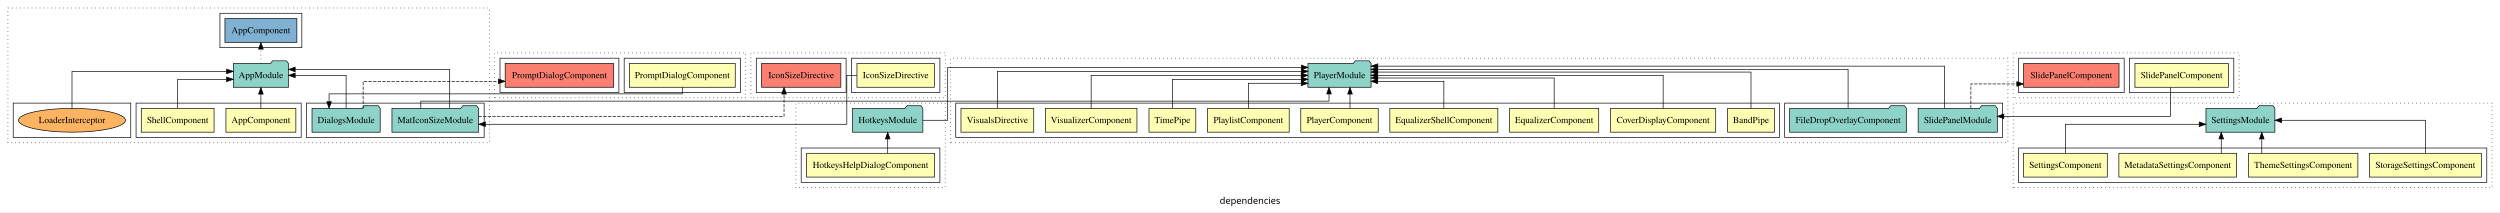
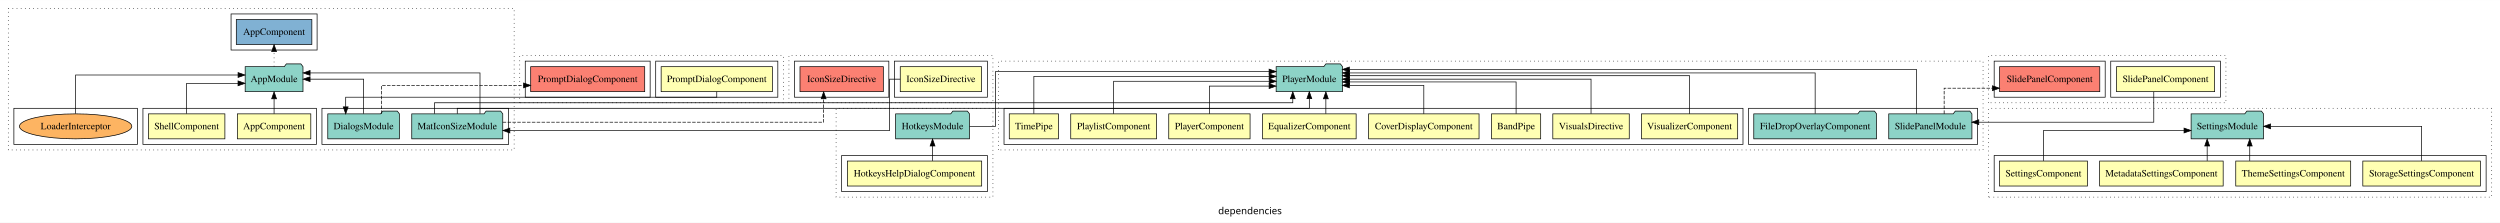
- <svg xmlns="http://www.w3.org/2000/svg" width="3785pt" height="321pt" viewBox="0.00 0.00 3785.00 320.80">
+ <svg xmlns="http://www.w3.org/2000/svg" width="3603pt" height="321pt" viewBox="0.00 0.00 3603.00 320.80">
  <g id="graph0" class="graph" transform="scale(1 1) rotate(0) translate(4 316.8)">
-     <polygon fill="white" stroke="transparent" points="-4,4 -4,-316.8 3781,-316.8 3781,4 -4,4" />
-     <text text-anchor="middle" x="1888.5" y="-8.2" font-family="sans-serif" font-size="14.00">dependencies</text>
+     <polygon fill="white" stroke="transparent" points="-4,4 -4,-316.8 3599,-316.8 3599,4 -4,4" />
+     <text text-anchor="middle" x="1797.5" y="-8.2" font-family="sans-serif" font-size="14.00">dependencies</text>
    <g id="clust1" class="cluster">
      <polygon fill="none" stroke="black" stroke-dasharray="1,5" points="8,-100.8 8,-304.8 737,-304.8 737,-100.8 8,-100.8" />
    </g>
    <g id="clust2" class="cluster">
      <polygon fill="none" stroke="black" points="202,-108.8 202,-160.8 452,-160.8 452,-108.8 202,-108.8" />
    </g>
    <g id="clust5" class="cluster">
      <polygon fill="none" stroke="black" points="460,-108.8 460,-160.8 729,-160.8 729,-108.8 460,-108.8" />
    </g>
    <g id="clust7" class="cluster">
      <polygon fill="none" stroke="black" points="329,-244.8 329,-296.8 453,-296.8 453,-244.8 329,-244.8" />
    </g>
    <g id="clust8" class="cluster">
      <polygon fill="none" stroke="black" points="16,-108.8 16,-160.8 194,-160.8 194,-108.8 16,-108.8" />
    </g>
    <g id="clust9" class="cluster">
      <polygon fill="none" stroke="black" stroke-dasharray="1,5" points="745,-168.8 745,-236.8 1125,-236.8 1125,-168.8 745,-168.8" />
    </g>
    <g id="clust10" class="cluster">
      <polygon fill="none" stroke="black" points="941,-176.8 941,-228.8 1117,-228.8 1117,-176.8 941,-176.8" />
    </g>
    <g id="clust13" class="cluster">
      <polygon fill="none" stroke="black" points="753,-176.8 753,-228.8 933,-228.8 933,-176.8 753,-176.8" />
    </g>
    <g id="clust16" class="cluster">
      <polygon fill="none" stroke="black" stroke-dasharray="1,5" points="1201,-32.8 1201,-160.8 1427,-160.8 1427,-32.8 1201,-32.8" />
    </g>
    <g id="clust17" class="cluster">
      <polygon fill="none" stroke="black" points="1209,-40.8 1209,-92.8 1419,-92.8 1419,-40.8 1209,-40.8" />
    </g>
    <g id="clust23" class="cluster">
      <polygon fill="none" stroke="black" stroke-dasharray="1,5" points="1133,-168.8 1133,-236.8 1427,-236.8 1427,-168.8 1133,-168.8" />
    </g>
    <g id="clust24" class="cluster">
      <polygon fill="none" stroke="black" points="1285,-176.8 1285,-228.8 1419,-228.8 1419,-176.8 1285,-176.8" />
    </g>
    <g id="clust27" class="cluster">
      <polygon fill="none" stroke="black" points="1141,-176.8 1141,-228.8 1277,-228.8 1277,-176.8 1141,-176.8" />
    </g>
    <g id="clust30" class="cluster">
-       <polygon fill="none" stroke="black" stroke-dasharray="1,5" points="1435,-100.8 1435,-228.8 3036,-228.8 3036,-100.8 1435,-100.8" />
+       <polygon fill="none" stroke="black" stroke-dasharray="1,5" points="1435,-100.8 1435,-228.8 2854,-228.8 2854,-100.8 1435,-100.8" />
    </g>
    <g id="clust31" class="cluster">
-       <polygon fill="none" stroke="black" points="1443,-108.8 1443,-160.8 2690,-160.8 2690,-108.8 1443,-108.8" />
-     </g>
-     <g id="clust41" class="cluster">
-       <polygon fill="none" stroke="black" points="2698,-108.8 2698,-160.8 3028,-160.8 3028,-108.8 2698,-108.8" />
+       <polygon fill="none" stroke="black" points="1443,-108.8 1443,-160.8 2508,-160.8 2508,-108.8 1443,-108.8" />
+     </g>
+     <g id="clust40" class="cluster">
+       <polygon fill="none" stroke="black" points="2516,-108.8 2516,-160.8 2846,-160.8 2846,-108.8 2516,-108.8" />
+     </g>
+     <g id="clust44" class="cluster">
+       <polygon fill="none" stroke="black" stroke-dasharray="1,5" points="2862,-32.8 2862,-160.8 3587,-160.8 3587,-32.8 2862,-32.8" />
    </g>
    <g id="clust45" class="cluster">
-       <polygon fill="none" stroke="black" stroke-dasharray="1,5" points="3044,-32.8 3044,-160.8 3769,-160.8 3769,-32.8 3044,-32.8" />
-     </g>
-     <g id="clust46" class="cluster">
-       <polygon fill="none" stroke="black" points="3052,-40.8 3052,-92.8 3761,-92.8 3761,-40.8 3052,-40.8" />
+       <polygon fill="none" stroke="black" points="2870,-40.8 2870,-92.8 3579,-92.8 3579,-40.8 2870,-40.8" />
+     </g>
+     <g id="clust54" class="cluster">
+       <polygon fill="none" stroke="black" stroke-dasharray="1,5" points="2862,-168.8 2862,-236.8 3204,-236.8 3204,-168.8 2862,-168.8" />
    </g>
    <g id="clust55" class="cluster">
-       <polygon fill="none" stroke="black" stroke-dasharray="1,5" points="3044,-168.8 3044,-236.8 3386,-236.8 3386,-168.8 3044,-168.8" />
-     </g>
-     <g id="clust56" class="cluster">
-       <polygon fill="none" stroke="black" points="3220,-176.8 3220,-228.8 3378,-228.8 3378,-176.8 3220,-176.8" />
-     </g>
-     <g id="clust59" class="cluster">
-       <polygon fill="none" stroke="black" points="3052,-176.8 3052,-228.8 3212,-228.8 3212,-176.8 3052,-176.8" />
+       <polygon fill="none" stroke="black" points="3038,-176.8 3038,-228.8 3196,-228.8 3196,-176.8 3038,-176.8" />
+     </g>
+     <g id="clust58" class="cluster">
+       <polygon fill="none" stroke="black" points="2870,-176.8 2870,-228.8 3030,-228.8 3030,-176.8 2870,-176.8" />
    </g>
    <g id="node1" class="node">
      <polygon fill="#ffffb3" stroke="black" points="443.94,-152.8 338.06,-152.8 338.06,-116.8 443.94,-116.8 443.94,-152.8" />
      <text text-anchor="middle" x="391" y="-130.6" font-family="Times,serif" font-size="14.00">AppComponent</text>
    </g>
    <g id="node3" class="node">
      <polygon fill="#8dd3c7" stroke="black" points="432.66,-220.8 429.66,-224.8 408.66,-224.8 405.66,-220.8 349.34,-220.8 349.34,-184.8 432.66,-184.8 432.66,-220.8" />
      <text text-anchor="middle" x="391" y="-198.6" font-family="Times,serif" font-size="14.00">AppModule</text>
    </g>
    <g id="edge1" class="edge">
      <path fill="none" stroke="black" d="M391,-153.02C391,-153.02 391,-174.53 391,-174.53" />
      <polygon fill="black" stroke="black" points="387.5,-174.53 391,-184.53 394.5,-174.53 387.5,-174.53" />
    </g>
    <g id="node2" class="node">
      <polygon fill="#ffffb3" stroke="black" points="320.11,-152.8 209.89,-152.8 209.89,-116.8 320.11,-116.8 320.11,-152.8" />
      <text text-anchor="middle" x="265" y="-130.6" font-family="Times,serif" font-size="14.00">ShellComponent</text>
    </g>
    <g id="edge2" class="edge">
      <path fill="none" stroke="black" d="M265,-153.07C265,-171.36 265,-196.8 265,-196.8 265,-196.8 339.04,-196.8 339.04,-196.8" />
      <polygon fill="black" stroke="black" points="339.04,-200.3 349.04,-196.8 339.04,-193.3 339.04,-200.3" />
    </g>
    <g id="node6" class="node">
      <polygon fill="#80b1d3" stroke="black" points="445.44,-288.8 336.56,-288.8 336.56,-252.8 445.44,-252.8 445.44,-288.8" />
      <text text-anchor="middle" x="391" y="-266.6" font-family="Times,serif" font-size="14.00">AppComponent </text>
    </g>
    <g id="edge5" class="edge">
      <path fill="none" stroke="black" stroke-dasharray="1,5" d="M391,-221.02C391,-221.02 391,-242.53 391,-242.53" />
      <polygon fill="black" stroke="black" points="387.5,-242.53 391,-252.53 394.5,-242.53 387.5,-242.53" />
    </g>
    <g id="node4" class="node">
      <polygon fill="#8dd3c7" stroke="black" points="571.6,-152.8 568.6,-156.8 547.6,-156.8 544.6,-152.8 468.4,-152.8 468.4,-116.8 571.6,-116.8 571.6,-152.8" />
      <text text-anchor="middle" x="520" y="-130.6" font-family="Times,serif" font-size="14.00">DialogsModule</text>
    </g>
    <g id="edge3" class="edge">
      <path fill="none" stroke="black" d="M520,-153.02C520,-173.17 520,-202.8 520,-202.8 520,-202.8 442.88,-202.8 442.88,-202.8" />
      <polygon fill="black" stroke="black" points="442.88,-199.3 432.88,-202.8 442.88,-206.3 442.88,-199.3" />
    </g>
    <g id="node9" class="node">
      <polygon fill="#fb8072" stroke="black" points="925.16,-220.8 760.84,-220.8 760.84,-184.8 925.16,-184.8 925.16,-220.8" />
      <text text-anchor="middle" x="843" y="-198.6" font-family="Times,serif" font-size="14.00">PromptDialogComponent </text>
    </g>
    <g id="edge8" class="edge">
      <path fill="none" stroke="black" stroke-dasharray="5,2" d="M545.78,-152.82C545.78,-170.17 545.78,-193.8 545.78,-193.8 545.78,-193.8 750.6,-193.8 750.6,-193.8" />
      <polygon fill="black" stroke="black" points="750.6,-197.3 760.6,-193.8 750.6,-190.3 750.6,-197.3" />
    </g>
    <g id="node5" class="node">
      <polygon fill="#8dd3c7" stroke="black" points="720.58,-152.8 717.58,-156.8 696.58,-156.8 693.58,-152.8 589.42,-152.8 589.42,-116.8 720.58,-116.8 720.58,-152.8" />
      <text text-anchor="middle" x="655" y="-130.6" font-family="Times,serif" font-size="14.00">MatIconSizeModule</text>
    </g>
    <g id="edge4" class="edge">
-       <path fill="none" stroke="black" d="M676.85,-153.05C676.85,-175.82 676.85,-211.8 676.85,-211.8 676.85,-211.8 442.87,-211.8 442.87,-211.8" />
-       <polygon fill="black" stroke="black" points="442.87,-208.3 432.87,-211.8 442.87,-215.3 442.87,-208.3" />
+       <path fill="none" stroke="black" d="M687.77,-153.05C687.77,-175.82 687.77,-211.8 687.77,-211.8 687.77,-211.8 442.89,-211.8 442.89,-211.8" />
+       <polygon fill="black" stroke="black" points="442.89,-208.3 432.89,-211.8 442.89,-215.3 442.89,-208.3" />
    </g>
    <g id="node13" class="node">
      <polygon fill="#fb8072" stroke="black" points="1269.06,-220.8 1148.94,-220.8 1148.94,-184.8 1269.06,-184.8 1269.06,-220.8" />
      <text text-anchor="middle" x="1209" y="-198.6" font-family="Times,serif" font-size="14.00">IconSizeDirective </text>
    </g>
    <g id="edge11" class="edge">
      <path fill="none" stroke="black" stroke-dasharray="5,2" d="M720.54,-140.8C861.95,-140.8 1183.03,-140.8 1183.03,-140.8 1183.03,-140.8 1183.03,-174.53 1183.03,-174.53" />
      <polygon fill="black" stroke="black" points="1179.53,-174.53 1183.03,-184.53 1186.53,-174.53 1179.53,-174.53" />
    </g>
-     <g id="node23" class="node">
-       <polygon fill="#8dd3c7" stroke="black" points="2071.82,-220.8 2068.82,-224.8 2047.82,-224.8 2044.82,-220.8 1976.18,-220.8 1976.18,-184.8 2071.82,-184.8 2071.82,-220.8" />
-       <text text-anchor="middle" x="2024" y="-198.6" font-family="Times,serif" font-size="14.00">PlayerModule</text>
+     <g id="node22" class="node">
+       <polygon fill="#8dd3c7" stroke="black" points="1930.82,-220.8 1927.82,-224.8 1906.82,-224.8 1903.82,-220.8 1835.18,-220.8 1835.18,-184.8 1930.82,-184.8 1930.82,-220.8" />
+       <text text-anchor="middle" x="1883" y="-198.6" font-family="Times,serif" font-size="14.00">PlayerModule</text>
+     </g>
+     <g id="edge22" class="edge">
+       <path fill="none" stroke="black" d="M655,-152.86C655,-157.29 655,-160.8 655,-160.8 655,-160.8 1883,-160.8 1883,-160.8 1883,-160.8 1883,-174.74 1883,-174.74" />
+       <polygon fill="black" stroke="black" points="1879.5,-174.74 1883,-184.74 1886.5,-174.74 1879.5,-174.74" />
    </g>
    <g id="edge23" class="edge">
-       <path fill="none" stroke="black" d="M633.15,-153C633.15,-158.83 633.15,-163.8 633.15,-163.8 633.15,-163.8 2008.11,-163.8 2008.11,-163.8 2008.11,-163.8 2008.11,-174.67 2008.11,-174.67" />
-       <polygon fill="black" stroke="black" points="2004.61,-174.67 2008.11,-184.67 2011.61,-174.67 2004.61,-174.67" />
+       <path fill="none" stroke="black" d="M622.23,-152.99C622.23,-161.08 622.23,-168.8 622.23,-168.8 622.23,-168.8 1859.17,-168.8 1859.17,-168.8 1859.17,-168.8 1859.17,-174.61 1859.17,-174.61" />
+       <polygon fill="black" stroke="black" points="1855.67,-174.61 1859.17,-184.61 1862.67,-174.61 1855.67,-174.61" />
    </g>
    <g id="node7" class="node">
      <ellipse fill="#fdb462" stroke="black" cx="105" cy="-134.8" rx="80.98" ry="18" />
      <text text-anchor="middle" x="105" y="-130.6" font-family="Times,serif" font-size="14.00">LoaderInterceptor</text>
    </g>
    <g id="edge6" class="edge">
      <path fill="none" stroke="black" d="M105,-153.09C105,-175.01 105,-208.8 105,-208.8 105,-208.8 339.11,-208.8 339.11,-208.8" />
      <polygon fill="black" stroke="black" points="339.11,-212.3 349.11,-208.8 339.11,-205.3 339.11,-212.3" />
    </g>
    <g id="node8" class="node">
      <polygon fill="#ffffb3" stroke="black" points="1109.16,-220.8 948.84,-220.8 948.84,-184.8 1109.16,-184.8 1109.16,-220.8" />
      <text text-anchor="middle" x="1029" y="-198.6" font-family="Times,serif" font-size="14.00">PromptDialogComponent</text>
    </g>
    <g id="edge7" class="edge">
-       <path fill="none" stroke="black" d="M1029,-184.59C1029,-179.25 1029,-174.8 1029,-174.8 1029,-174.8 494.22,-174.8 494.22,-174.8 494.22,-174.8 494.22,-162.93 494.22,-162.93" />
-       <polygon fill="black" stroke="black" points="497.72,-162.93 494.22,-152.93 490.72,-162.93 497.72,-162.93" />
+       <path fill="none" stroke="black" d="M1029,-184.74C1029,-180.31 1029,-176.8 1029,-176.8 1029,-176.8 494.22,-176.8 494.22,-176.8 494.22,-176.8 494.22,-162.86 494.22,-162.86" />
+       <polygon fill="black" stroke="black" points="497.72,-162.86 494.22,-152.86 490.72,-162.86 497.72,-162.86" />
    </g>
    <g id="node10" class="node">
      <polygon fill="#ffffb3" stroke="black" points="1410.81,-84.8 1217.19,-84.8 1217.19,-48.8 1410.81,-48.8 1410.81,-84.8" />
      <text text-anchor="middle" x="1314" y="-62.6" font-family="Times,serif" font-size="14.00">HotkeysHelpDialogComponent</text>
    </g>
    <g id="node11" class="node">
      <polygon fill="#8dd3c7" stroke="black" points="1393.21,-152.8 1390.21,-156.8 1369.21,-156.8 1366.21,-152.8 1286.79,-152.8 1286.79,-116.8 1393.21,-116.8 1393.21,-152.8" />
      <text text-anchor="middle" x="1340" y="-130.6" font-family="Times,serif" font-size="14.00">HotkeysModule</text>
    </g>
    <g id="edge9" class="edge">
      <path fill="none" stroke="black" d="M1340,-85.02C1340,-85.02 1340,-106.53 1340,-106.53" />
      <polygon fill="black" stroke="black" points="1336.5,-106.53 1340,-116.53 1343.5,-106.53 1336.5,-106.53" />
    </g>
-     <g id="edge22" class="edge">
-       <path fill="none" stroke="black" d="M1393.35,-134.8C1413.11,-134.8 1430.81,-134.8 1430.81,-134.8 1430.81,-134.8 1430.81,-214.8 1430.81,-214.8 1430.81,-214.8 1966.21,-214.8 1966.21,-214.8" />
-       <polygon fill="black" stroke="black" points="1966.21,-218.3 1976.21,-214.8 1966.21,-211.3 1966.21,-218.3" />
+     <g id="edge21" class="edge">
+       <path fill="none" stroke="black" d="M1393.3,-134.8C1413.04,-134.8 1430.72,-134.8 1430.72,-134.8 1430.72,-134.8 1430.72,-213.8 1430.72,-213.8 1430.72,-213.8 1825.03,-213.8 1825.03,-213.8" />
+       <polygon fill="black" stroke="black" points="1825.03,-217.3 1835.03,-213.8 1825.03,-210.3 1825.03,-217.3" />
    </g>
    <g id="node12" class="node">
      <polygon fill="#ffffb3" stroke="black" points="1410.56,-220.8 1293.44,-220.8 1293.44,-184.8 1410.56,-184.8 1410.56,-220.8" />
      <text text-anchor="middle" x="1352" y="-198.6" font-family="Times,serif" font-size="14.00">IconSizeDirective</text>
    </g>
    <g id="edge10" class="edge">
      <path fill="none" stroke="black" d="M1293.4,-202.8C1284.43,-202.8 1278.09,-202.8 1278.09,-202.8 1278.09,-202.8 1278.09,-128.8 1278.09,-128.8 1278.09,-128.8 730.8,-128.8 730.8,-128.8" />
      <polygon fill="black" stroke="black" points="730.8,-125.3 720.8,-128.8 730.8,-132.3 730.8,-125.3" />
    </g>
    <g id="node14" class="node">
-       <polygon fill="#ffffb3" stroke="black" points="2682.44,-152.8 2611.56,-152.8 2611.56,-116.8 2682.44,-116.8 2682.44,-152.8" />
-       <text text-anchor="middle" x="2647" y="-130.6" font-family="Times,serif" font-size="14.00">BandPipe</text>
+       <polygon fill="#ffffb3" stroke="black" points="2216.44,-152.8 2145.56,-152.8 2145.56,-116.8 2216.44,-116.8 2216.44,-152.8" />
+       <text text-anchor="middle" x="2181" y="-130.6" font-family="Times,serif" font-size="14.00">BandPipe</text>
    </g>
    <g id="edge12" class="edge">
-       <path fill="none" stroke="black" d="M2647,-152.84C2647,-174.46 2647,-207.8 2647,-207.8 2647,-207.8 2081.85,-207.8 2081.85,-207.8" />
-       <polygon fill="black" stroke="black" points="2081.85,-204.3 2071.85,-207.8 2081.85,-211.3 2081.85,-204.3" />
+       <path fill="none" stroke="black" d="M2181,-152.97C2181,-171.89 2181,-198.8 2181,-198.8 2181,-198.8 1940.88,-198.8 1940.88,-198.8" />
+       <polygon fill="black" stroke="black" points="1940.88,-195.3 1930.88,-198.8 1940.88,-202.3 1940.88,-195.3" />
    </g>
    <g id="node15" class="node">
-       <polygon fill="#ffffb3" stroke="black" points="2593.6,-152.8 2434.4,-152.8 2434.4,-116.8 2593.6,-116.8 2593.6,-152.8" />
-       <text text-anchor="middle" x="2514" y="-130.6" font-family="Times,serif" font-size="14.00">CoverDisplayComponent</text>
+       <polygon fill="#ffffb3" stroke="black" points="2127.6,-152.8 1968.4,-152.8 1968.4,-116.8 2127.6,-116.8 2127.6,-152.8" />
+       <text text-anchor="middle" x="2048" y="-130.6" font-family="Times,serif" font-size="14.00">CoverDisplayComponent</text>
    </g>
    <g id="edge13" class="edge">
-       <path fill="none" stroke="black" d="M2514,-153.02C2514,-173.17 2514,-202.8 2514,-202.8 2514,-202.8 2081.88,-202.8 2081.88,-202.8" />
-       <polygon fill="black" stroke="black" points="2081.88,-199.3 2071.88,-202.8 2081.88,-206.3 2081.88,-199.3" />
+       <path fill="none" stroke="black" d="M2048,-152.82C2048,-170.17 2048,-193.8 2048,-193.8 2048,-193.8 1940.72,-193.8 1940.72,-193.8" />
+       <polygon fill="black" stroke="black" points="1940.72,-190.3 1930.72,-193.8 1940.72,-197.3 1940.72,-190.3" />
    </g>
    <g id="node16" class="node">
-       <polygon fill="#ffffb3" stroke="black" points="2416.47,-152.8 2281.53,-152.8 2281.53,-116.8 2416.47,-116.8 2416.47,-152.8" />
-       <text text-anchor="middle" x="2349" y="-130.6" font-family="Times,serif" font-size="14.00">EqualizerComponent</text>
+       <polygon fill="#ffffb3" stroke="black" points="1950.47,-152.8 1815.53,-152.8 1815.53,-116.8 1950.47,-116.8 1950.47,-152.8" />
+       <text text-anchor="middle" x="1883" y="-130.6" font-family="Times,serif" font-size="14.00">EqualizerComponent</text>
    </g>
    <g id="edge14" class="edge">
-       <path fill="none" stroke="black" d="M2349,-152.97C2349,-171.89 2349,-198.8 2349,-198.8 2349,-198.8 2081.95,-198.8 2081.95,-198.8" />
-       <polygon fill="black" stroke="black" points="2081.95,-195.3 2071.95,-198.8 2081.95,-202.3 2081.95,-195.3" />
+       <path fill="none" stroke="black" d="M1906.83,-153.02C1906.83,-153.02 1906.83,-174.53 1906.83,-174.53" />
+       <polygon fill="black" stroke="black" points="1903.33,-174.53 1906.83,-184.53 1910.33,-174.53 1903.33,-174.53" />
    </g>
    <g id="node17" class="node">
-       <polygon fill="#ffffb3" stroke="black" points="2263.75,-152.8 2100.25,-152.8 2100.25,-116.8 2263.75,-116.8 2263.75,-152.8" />
-       <text text-anchor="middle" x="2182" y="-130.6" font-family="Times,serif" font-size="14.00">EqualizerShellComponent</text>
+       <polygon fill="#ffffb3" stroke="black" points="1797.6,-152.8 1680.4,-152.8 1680.4,-116.8 1797.6,-116.8 1797.6,-152.8" />
+       <text text-anchor="middle" x="1739" y="-130.6" font-family="Times,serif" font-size="14.00">PlayerComponent</text>
    </g>
    <g id="edge15" class="edge">
-       <path fill="none" stroke="black" d="M2182,-152.82C2182,-170.17 2182,-193.8 2182,-193.8 2182,-193.8 2081.83,-193.8 2081.83,-193.8" />
-       <polygon fill="black" stroke="black" points="2081.83,-190.3 2071.83,-193.8 2081.83,-197.3 2081.83,-190.3" />
+       <path fill="none" stroke="black" d="M1739,-152.83C1739,-169.86 1739,-192.8 1739,-192.8 1739,-192.8 1825.05,-192.8 1825.05,-192.8" />
+       <polygon fill="black" stroke="black" points="1825.05,-196.3 1835.05,-192.8 1825.05,-189.3 1825.05,-196.3" />
    </g>
    <g id="node18" class="node">
-       <polygon fill="#ffffb3" stroke="black" points="2082.6,-152.8 1965.4,-152.8 1965.4,-116.8 2082.6,-116.8 2082.6,-152.8" />
-       <text text-anchor="middle" x="2024" y="-130.6" font-family="Times,serif" font-size="14.00">PlayerComponent</text>
+       <polygon fill="#ffffb3" stroke="black" points="1662.84,-152.8 1539.16,-152.8 1539.16,-116.8 1662.84,-116.8 1662.84,-152.8" />
+       <text text-anchor="middle" x="1601" y="-130.6" font-family="Times,serif" font-size="14.00">PlaylistComponent</text>
    </g>
    <g id="edge16" class="edge">
-       <path fill="none" stroke="black" d="M2039.89,-153.02C2039.89,-153.02 2039.89,-174.53 2039.89,-174.53" />
-       <polygon fill="black" stroke="black" points="2036.39,-174.53 2039.89,-184.53 2043.39,-174.53 2036.39,-174.53" />
+       <path fill="none" stroke="black" d="M1601,-152.91C1601,-172.14 1601,-199.8 1601,-199.8 1601,-199.8 1825.16,-199.8 1825.16,-199.8" />
+       <polygon fill="black" stroke="black" points="1825.16,-203.3 1835.16,-199.8 1825.16,-196.3 1825.16,-203.3" />
    </g>
    <g id="node19" class="node">
-       <polygon fill="#ffffb3" stroke="black" points="1947.84,-152.8 1824.16,-152.8 1824.16,-116.8 1947.84,-116.8 1947.84,-152.8" />
-       <text text-anchor="middle" x="1886" y="-130.6" font-family="Times,serif" font-size="14.00">PlaylistComponent</text>
+       <polygon fill="#ffffb3" stroke="black" points="1521.44,-152.8 1450.56,-152.8 1450.56,-116.8 1521.44,-116.8 1521.44,-152.8" />
+       <text text-anchor="middle" x="1486" y="-130.6" font-family="Times,serif" font-size="14.00">TimePipe</text>
    </g>
    <g id="edge17" class="edge">
-       <path fill="none" stroke="black" d="M1886,-152.83C1886,-169.2 1886,-190.8 1886,-190.8 1886,-190.8 1966.12,-190.8 1966.12,-190.8" />
-       <polygon fill="black" stroke="black" points="1966.12,-194.3 1976.12,-190.8 1966.12,-187.3 1966.12,-194.3" />
+       <path fill="none" stroke="black" d="M1486,-152.97C1486,-174.3 1486,-206.8 1486,-206.8 1486,-206.8 1825.11,-206.8 1825.11,-206.8" />
+       <polygon fill="black" stroke="black" points="1825.11,-210.3 1835.11,-206.8 1825.11,-203.3 1825.11,-210.3" />
    </g>
    <g id="node20" class="node">
-       <polygon fill="#ffffb3" stroke="black" points="1806.44,-152.8 1735.56,-152.8 1735.56,-116.8 1806.44,-116.8 1806.44,-152.8" />
-       <text text-anchor="middle" x="1771" y="-130.6" font-family="Times,serif" font-size="14.00">TimePipe</text>
+       <polygon fill="#ffffb3" stroke="black" points="2500.36,-152.8 2361.64,-152.8 2361.64,-116.8 2500.36,-116.8 2500.36,-152.8" />
+       <text text-anchor="middle" x="2431" y="-130.6" font-family="Times,serif" font-size="14.00">VisualizerComponent</text>
    </g>
    <g id="edge18" class="edge">
-       <path fill="none" stroke="black" d="M1771,-153.07C1771,-171.36 1771,-196.8 1771,-196.8 1771,-196.8 1966.12,-196.8 1966.12,-196.8" />
-       <polygon fill="black" stroke="black" points="1966.12,-200.3 1976.12,-196.8 1966.12,-193.3 1966.12,-200.3" />
+       <path fill="none" stroke="black" d="M2431,-152.84C2431,-174.46 2431,-207.8 2431,-207.8 2431,-207.8 1940.67,-207.8 1940.67,-207.8" />
+       <polygon fill="black" stroke="black" points="1940.67,-204.3 1930.67,-207.8 1940.67,-211.3 1940.67,-204.3" />
    </g>
    <g id="node21" class="node">
-       <polygon fill="#ffffb3" stroke="black" points="1717.36,-152.8 1578.64,-152.8 1578.64,-116.8 1717.36,-116.8 1717.36,-152.8" />
-       <text text-anchor="middle" x="1648" y="-130.6" font-family="Times,serif" font-size="14.00">VisualizerComponent</text>
+       <polygon fill="#ffffb3" stroke="black" points="2344.08,-152.8 2233.92,-152.8 2233.92,-116.8 2344.08,-116.8 2344.08,-152.8" />
+       <text text-anchor="middle" x="2289" y="-130.6" font-family="Times,serif" font-size="14.00">VisualsDirective</text>
    </g>
    <g id="edge19" class="edge">
-       <path fill="none" stroke="black" d="M1648,-153.02C1648,-173.17 1648,-202.8 1648,-202.8 1648,-202.8 1966,-202.8 1966,-202.8" />
-       <polygon fill="black" stroke="black" points="1966,-206.3 1976,-202.8 1966,-199.3 1966,-206.3" />
-     </g>
-     <g id="node22" class="node">
-       <polygon fill="#ffffb3" stroke="black" points="1561.08,-152.8 1450.92,-152.8 1450.92,-116.8 1561.08,-116.8 1561.08,-152.8" />
-       <text text-anchor="middle" x="1506" y="-130.6" font-family="Times,serif" font-size="14.00">VisualsDirective</text>
+       <path fill="none" stroke="black" d="M2289,-153.02C2289,-173.17 2289,-202.8 2289,-202.8 2289,-202.8 1940.77,-202.8 1940.77,-202.8" />
+       <polygon fill="black" stroke="black" points="1940.77,-199.3 1930.77,-202.8 1940.77,-206.3 1940.77,-199.3" />
+     </g>
+     <g id="node23" class="node">
+       <polygon fill="#8dd3c7" stroke="black" points="2700.47,-152.8 2697.47,-156.8 2676.47,-156.8 2673.47,-152.8 2523.53,-152.8 2523.53,-116.8 2700.47,-116.8 2700.47,-152.8" />
+       <text text-anchor="middle" x="2612" y="-130.6" font-family="Times,serif" font-size="14.00">FileDropOverlayComponent</text>
    </g>
    <g id="edge20" class="edge">
-       <path fill="none" stroke="black" d="M1506,-153.09C1506,-175.01 1506,-208.8 1506,-208.8 1506,-208.8 1966.2,-208.8 1966.2,-208.8" />
-       <polygon fill="black" stroke="black" points="1966.2,-212.3 1976.2,-208.8 1966.2,-205.3 1966.2,-212.3" />
+       <path fill="none" stroke="black" d="M2612,-153.05C2612,-175.82 2612,-211.8 2612,-211.8 2612,-211.8 1940.83,-211.8 1940.83,-211.8" />
+       <polygon fill="black" stroke="black" points="1940.83,-208.3 1930.83,-211.8 1940.83,-215.3 1940.83,-208.3" />
    </g>
    <g id="node24" class="node">
-       <polygon fill="#8dd3c7" stroke="black" points="2882.47,-152.8 2879.47,-156.8 2858.47,-156.8 2855.47,-152.8 2705.53,-152.8 2705.53,-116.8 2882.47,-116.8 2882.47,-152.8" />
-       <text text-anchor="middle" x="2794" y="-130.6" font-family="Times,serif" font-size="14.00">FileDropOverlayComponent</text>
-     </g>
-     <g id="edge21" class="edge">
-       <path fill="none" stroke="black" d="M2794,-153.05C2794,-175.82 2794,-211.8 2794,-211.8 2794,-211.8 2081.88,-211.8 2081.88,-211.8" />
-       <polygon fill="black" stroke="black" points="2081.88,-208.3 2071.88,-211.8 2081.88,-215.3 2081.88,-208.3" />
+       <polygon fill="#8dd3c7" stroke="black" points="2837.94,-152.8 2834.94,-156.8 2813.94,-156.8 2810.94,-152.8 2718.06,-152.8 2718.06,-116.8 2837.94,-116.8 2837.94,-152.8" />
+       <text text-anchor="middle" x="2778" y="-130.6" font-family="Times,serif" font-size="14.00">SlidePanelModule</text>
+     </g>
+     <g id="edge24" class="edge">
+       <path fill="none" stroke="black" d="M2758.09,-153C2758.09,-177.16 2758.09,-216.8 2758.09,-216.8 2758.09,-216.8 1940.67,-216.8 1940.67,-216.8" />
+       <polygon fill="black" stroke="black" points="1940.67,-213.3 1930.67,-216.8 1940.67,-220.3 1940.67,-213.3" />
+     </g>
+     <g id="node31" class="node">
+       <polygon fill="#fb8072" stroke="black" points="3022.21,-220.8 2877.79,-220.8 2877.79,-184.8 3022.21,-184.8 3022.21,-220.8" />
+       <text text-anchor="middle" x="2950" y="-198.6" font-family="Times,serif" font-size="14.00">SlidePanelComponent </text>
+     </g>
+     <g id="edge30" class="edge">
+       <path fill="none" stroke="black" stroke-dasharray="5,2" d="M2797.91,-152.81C2797.91,-168.85 2797.91,-189.8 2797.91,-189.8 2797.91,-189.8 2867.52,-189.8 2867.52,-189.8" />
+       <polygon fill="black" stroke="black" points="2867.52,-193.3 2877.52,-189.8 2867.52,-186.3 2867.52,-193.3" />
    </g>
    <g id="node25" class="node">
-       <polygon fill="#8dd3c7" stroke="black" points="3019.94,-152.8 3016.94,-156.8 2995.94,-156.8 2992.94,-152.8 2900.06,-152.8 2900.06,-116.8 3019.94,-116.8 3019.94,-152.8" />
-       <text text-anchor="middle" x="2960" y="-130.6" font-family="Times,serif" font-size="14.00">SlidePanelModule</text>
-     </g>
-     <g id="edge24" class="edge">
-       <path fill="none" stroke="black" d="M2940.09,-153C2940.09,-177.16 2940.09,-216.8 2940.09,-216.8 2940.09,-216.8 2081.96,-216.8 2081.96,-216.8" />
-       <polygon fill="black" stroke="black" points="2081.96,-213.3 2071.96,-216.8 2081.96,-220.3 2081.96,-213.3" />
-     </g>
-     <g id="node32" class="node">
-       <polygon fill="#fb8072" stroke="black" points="3204.21,-220.8 3059.79,-220.8 3059.79,-184.8 3204.21,-184.8 3204.21,-220.8" />
-       <text text-anchor="middle" x="3132" y="-198.6" font-family="Times,serif" font-size="14.00">SlidePanelComponent </text>
-     </g>
-     <g id="edge30" class="edge">
-       <path fill="none" stroke="black" stroke-dasharray="5,2" d="M2979.91,-152.81C2979.91,-168.85 2979.91,-189.8 2979.91,-189.8 2979.91,-189.8 3049.52,-189.8 3049.52,-189.8" />
-       <polygon fill="black" stroke="black" points="3049.52,-193.3 3059.52,-189.8 3049.52,-186.3 3049.52,-193.3" />
+       <polygon fill="#ffffb3" stroke="black" points="3200.03,-84.8 3021.97,-84.8 3021.97,-48.8 3200.03,-48.8 3200.03,-84.8" />
+       <text text-anchor="middle" x="3111" y="-62.6" font-family="Times,serif" font-size="14.00">MetadataSettingsComponent</text>
+     </g>
+     <g id="node29" class="node">
+       <polygon fill="#8dd3c7" stroke="black" points="3258.17,-152.8 3255.17,-156.8 3234.17,-156.8 3231.17,-152.8 3153.83,-152.8 3153.83,-116.8 3258.17,-116.8 3258.17,-152.8" />
+       <text text-anchor="middle" x="3206" y="-130.6" font-family="Times,serif" font-size="14.00">SettingsModule</text>
+     </g>
+     <g id="edge25" class="edge">
+       <path fill="none" stroke="black" d="M3176.97,-85.02C3176.97,-85.02 3176.97,-106.53 3176.97,-106.53" />
+       <polygon fill="black" stroke="black" points="3173.47,-106.53 3176.97,-116.53 3180.47,-106.53 3173.47,-106.53" />
    </g>
    <g id="node26" class="node">
-       <polygon fill="#ffffb3" stroke="black" points="3382.03,-84.8 3203.97,-84.8 3203.97,-48.8 3382.03,-48.8 3382.03,-84.8" />
-       <text text-anchor="middle" x="3293" y="-62.6" font-family="Times,serif" font-size="14.00">MetadataSettingsComponent</text>
+       <polygon fill="#ffffb3" stroke="black" points="3004.45,-84.8 2877.55,-84.8 2877.55,-48.8 3004.45,-48.8 3004.45,-84.8" />
+       <text text-anchor="middle" x="2941" y="-62.6" font-family="Times,serif" font-size="14.00">SettingsComponent</text>
+     </g>
+     <g id="edge26" class="edge">
+       <path fill="none" stroke="black" d="M2941,-85.07C2941,-103.36 2941,-128.8 2941,-128.8 2941,-128.8 3143.64,-128.8 3143.64,-128.8" />
+       <polygon fill="black" stroke="black" points="3143.64,-132.3 3153.64,-128.8 3143.64,-125.3 3143.64,-132.3" />
+     </g>
+     <g id="node27" class="node">
+       <polygon fill="#ffffb3" stroke="black" points="3570.71,-84.8 3401.29,-84.8 3401.29,-48.8 3570.71,-48.8 3570.71,-84.8" />
+       <text text-anchor="middle" x="3486" y="-62.6" font-family="Times,serif" font-size="14.00">StorageSettingsComponent</text>
+     </g>
+     <g id="edge27" class="edge">
+       <path fill="none" stroke="black" d="M3486,-85.02C3486,-105.17 3486,-134.8 3486,-134.8 3486,-134.8 3268.34,-134.8 3268.34,-134.8" />
+       <polygon fill="black" stroke="black" points="3268.34,-131.3 3258.34,-134.8 3268.34,-138.3 3268.34,-131.3" />
+     </g>
+     <g id="node28" class="node">
+       <polygon fill="#ffffb3" stroke="black" points="3383.82,-84.8 3218.18,-84.8 3218.18,-48.8 3383.82,-48.8 3383.82,-84.8" />
+       <text text-anchor="middle" x="3301" y="-62.6" font-family="Times,serif" font-size="14.00">ThemeSettingsComponent</text>
+     </g>
+     <g id="edge28" class="edge">
+       <path fill="none" stroke="black" d="M3238.34,-85.02C3238.34,-85.02 3238.34,-106.53 3238.34,-106.53" />
+       <polygon fill="black" stroke="black" points="3234.84,-106.53 3238.34,-116.53 3241.84,-106.53 3234.84,-106.53" />
    </g>
    <g id="node30" class="node">
-       <polygon fill="#8dd3c7" stroke="black" points="3440.17,-152.8 3437.17,-156.8 3416.17,-156.8 3413.17,-152.8 3335.83,-152.8 3335.83,-116.8 3440.17,-116.8 3440.17,-152.8" />
-       <text text-anchor="middle" x="3388" y="-130.6" font-family="Times,serif" font-size="14.00">SettingsModule</text>
-     </g>
-     <g id="edge25" class="edge">
-       <path fill="none" stroke="black" d="M3358.97,-85.02C3358.97,-85.02 3358.97,-106.53 3358.97,-106.53" />
-       <polygon fill="black" stroke="black" points="3355.47,-106.53 3358.97,-116.53 3362.47,-106.53 3355.47,-106.53" />
-     </g>
-     <g id="node27" class="node">
-       <polygon fill="#ffffb3" stroke="black" points="3186.45,-84.8 3059.55,-84.8 3059.55,-48.8 3186.45,-48.8 3186.45,-84.8" />
-       <text text-anchor="middle" x="3123" y="-62.6" font-family="Times,serif" font-size="14.00">SettingsComponent</text>
-     </g>
-     <g id="edge26" class="edge">
-       <path fill="none" stroke="black" d="M3123,-85.07C3123,-103.36 3123,-128.8 3123,-128.8 3123,-128.8 3325.64,-128.8 3325.64,-128.8" />
-       <polygon fill="black" stroke="black" points="3325.64,-132.3 3335.64,-128.8 3325.64,-125.3 3325.64,-132.3" />
-     </g>
-     <g id="node28" class="node">
-       <polygon fill="#ffffb3" stroke="black" points="3752.71,-84.8 3583.29,-84.8 3583.29,-48.8 3752.71,-48.8 3752.71,-84.8" />
-       <text text-anchor="middle" x="3668" y="-62.6" font-family="Times,serif" font-size="14.00">StorageSettingsComponent</text>
-     </g>
-     <g id="edge27" class="edge">
-       <path fill="none" stroke="black" d="M3668,-85.02C3668,-105.17 3668,-134.8 3668,-134.8 3668,-134.8 3450.34,-134.8 3450.34,-134.8" />
-       <polygon fill="black" stroke="black" points="3450.34,-131.3 3440.34,-134.8 3450.34,-138.3 3450.34,-131.3" />
-     </g>
-     <g id="node29" class="node">
-       <polygon fill="#ffffb3" stroke="black" points="3565.82,-84.8 3400.18,-84.8 3400.18,-48.8 3565.82,-48.8 3565.82,-84.8" />
-       <text text-anchor="middle" x="3483" y="-62.6" font-family="Times,serif" font-size="14.00">ThemeSettingsComponent</text>
-     </g>
-     <g id="edge28" class="edge">
-       <path fill="none" stroke="black" d="M3420.34,-85.02C3420.34,-85.02 3420.34,-106.53 3420.34,-106.53" />
-       <polygon fill="black" stroke="black" points="3416.84,-106.53 3420.34,-116.53 3423.84,-106.53 3416.84,-106.53" />
-     </g>
-     <g id="node31" class="node">
-       <polygon fill="#ffffb3" stroke="black" points="3369.71,-220.8 3228.29,-220.8 3228.29,-184.8 3369.71,-184.8 3369.71,-220.8" />
-       <text text-anchor="middle" x="3299" y="-198.6" font-family="Times,serif" font-size="14.00">SlidePanelComponent</text>
+       <polygon fill="#ffffb3" stroke="black" points="3187.71,-220.8 3046.29,-220.8 3046.29,-184.8 3187.71,-184.8 3187.71,-220.8" />
+       <text text-anchor="middle" x="3117" y="-198.6" font-family="Times,serif" font-size="14.00">SlidePanelComponent</text>
    </g>
    <g id="edge29" class="edge">
-       <path fill="none" stroke="black" d="M3282.03,-184.53C3282.03,-166.24 3282.03,-140.8 3282.03,-140.8 3282.03,-140.8 3029.82,-140.8 3029.82,-140.8" />
-       <polygon fill="black" stroke="black" points="3029.82,-137.3 3019.82,-140.8 3029.82,-144.3 3029.82,-137.3" />
+       <path fill="none" stroke="black" d="M3100.03,-184.53C3100.03,-166.24 3100.03,-140.8 3100.03,-140.8 3100.03,-140.8 2847.82,-140.8 2847.82,-140.8" />
+       <polygon fill="black" stroke="black" points="2847.82,-137.3 2837.82,-140.8 2847.82,-144.3 2847.82,-137.3" />
    </g>
  </g>
</svg>
